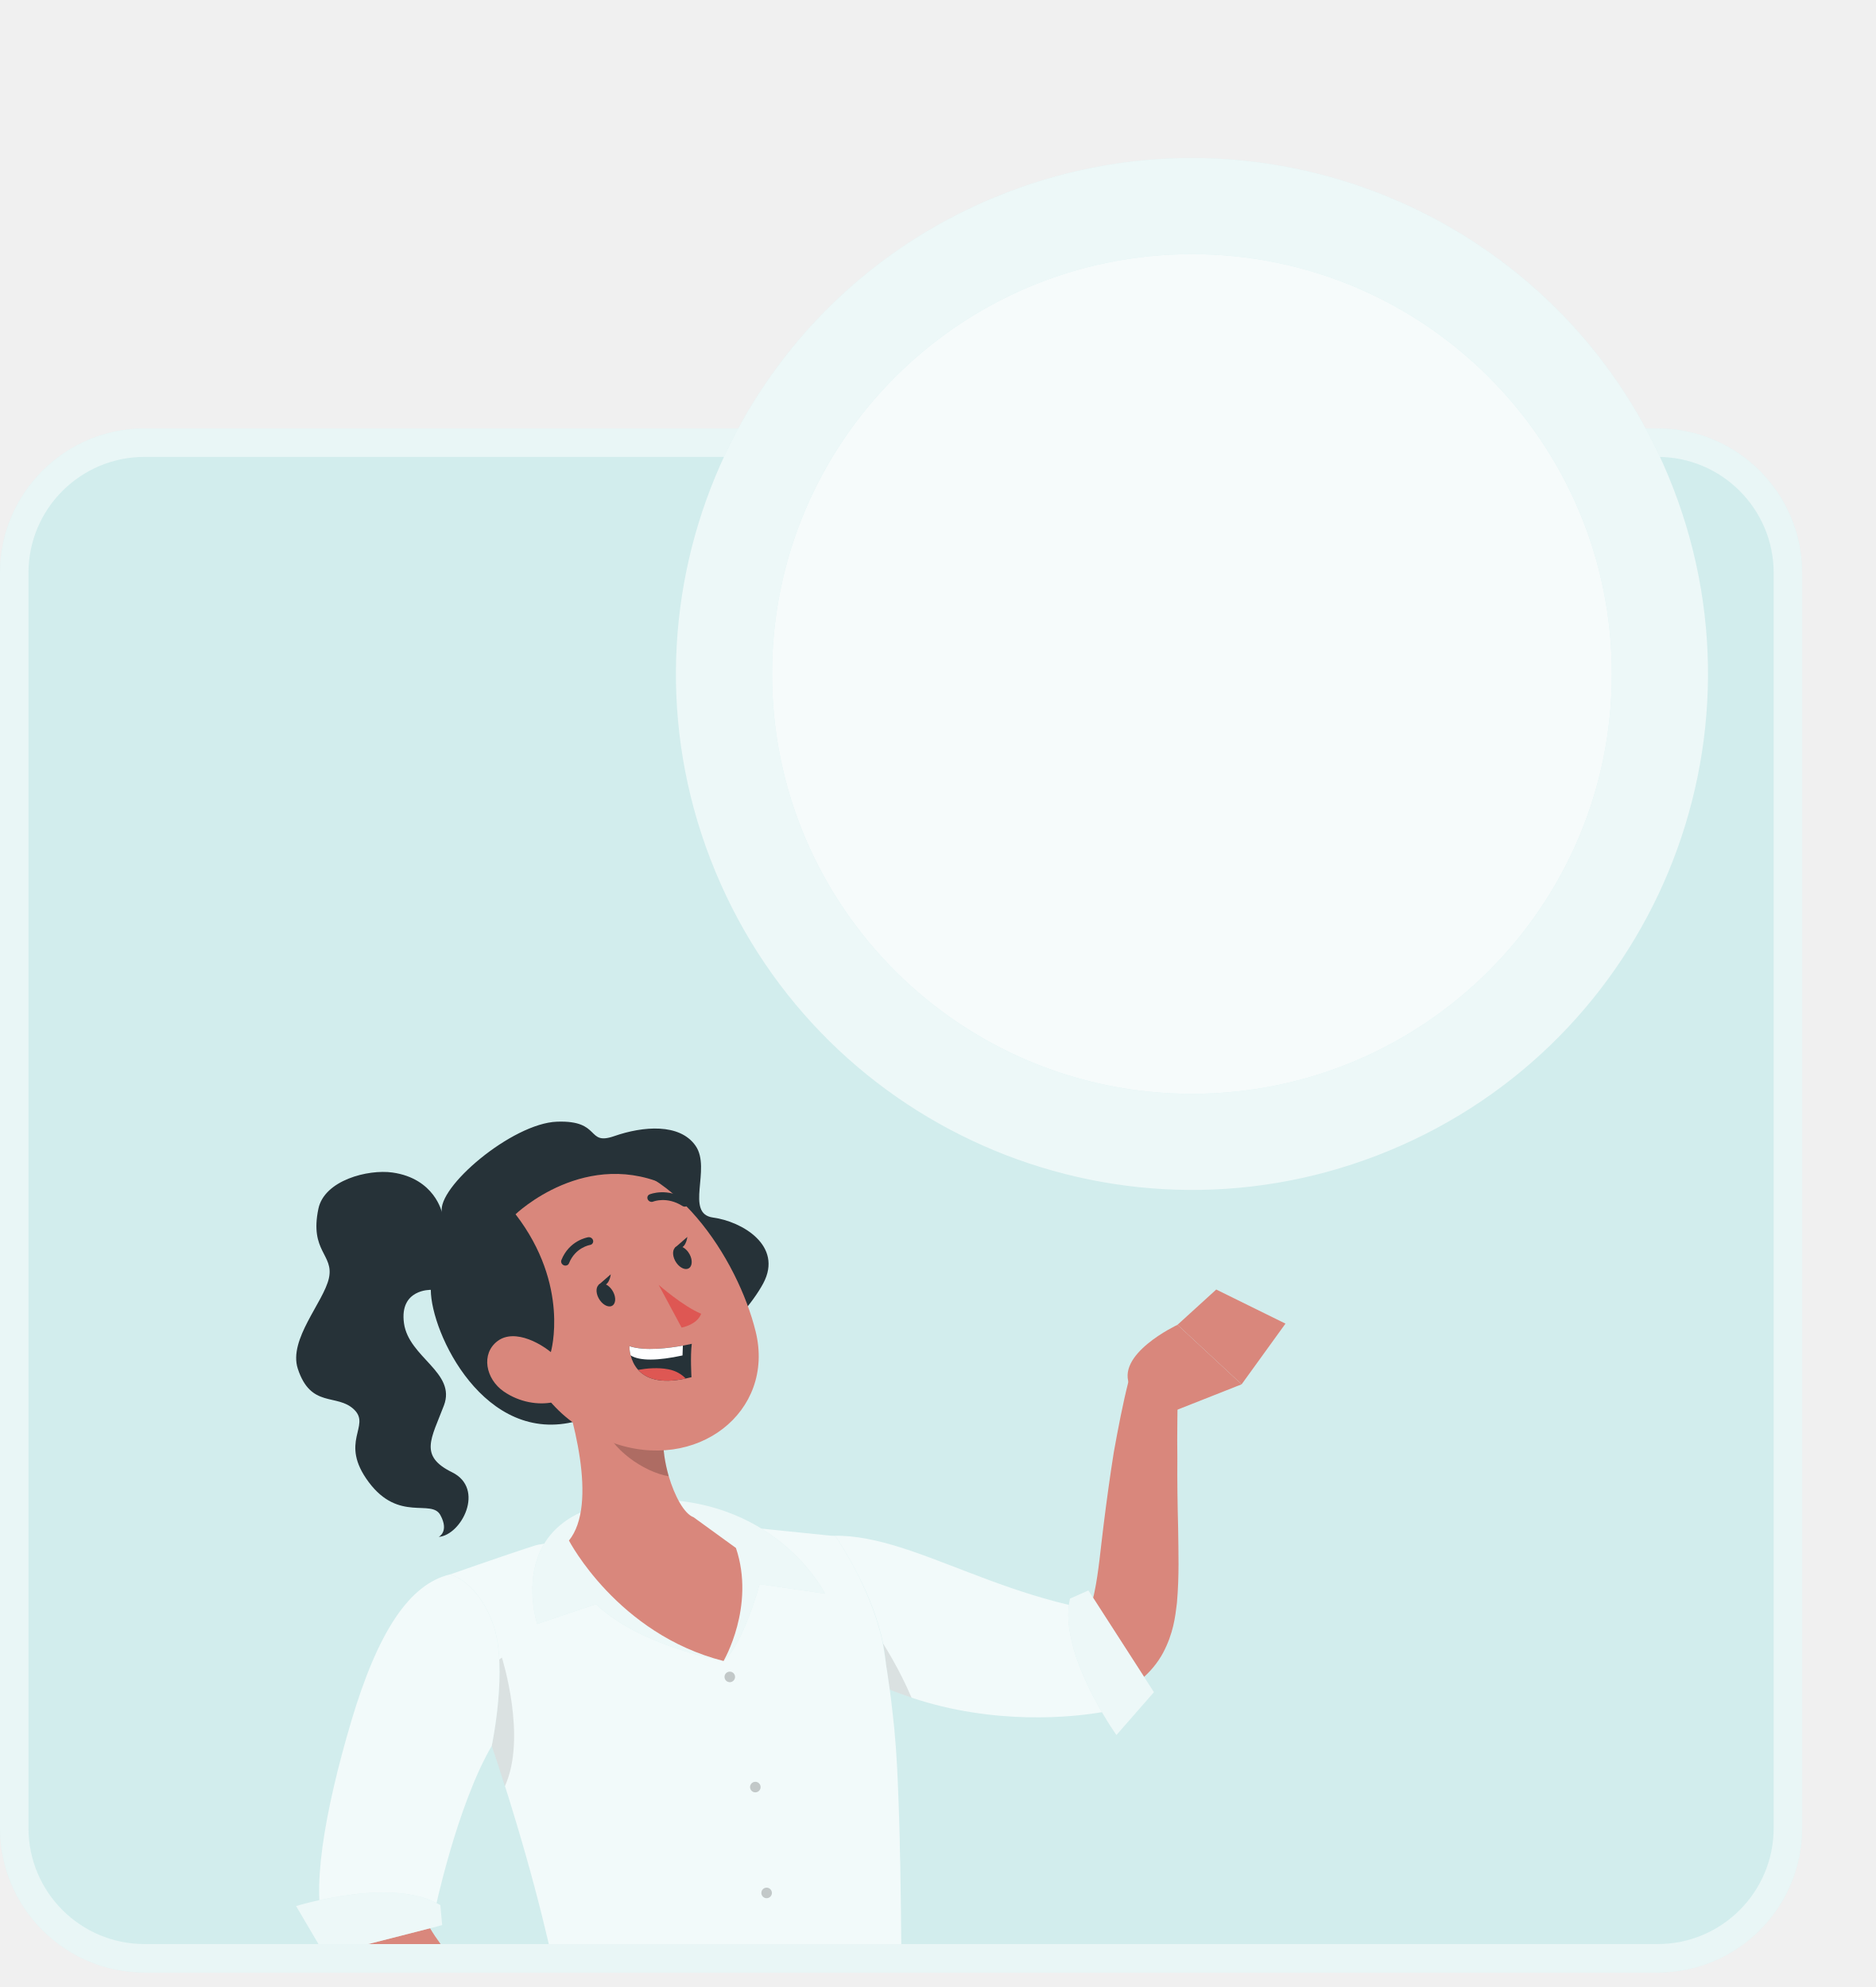
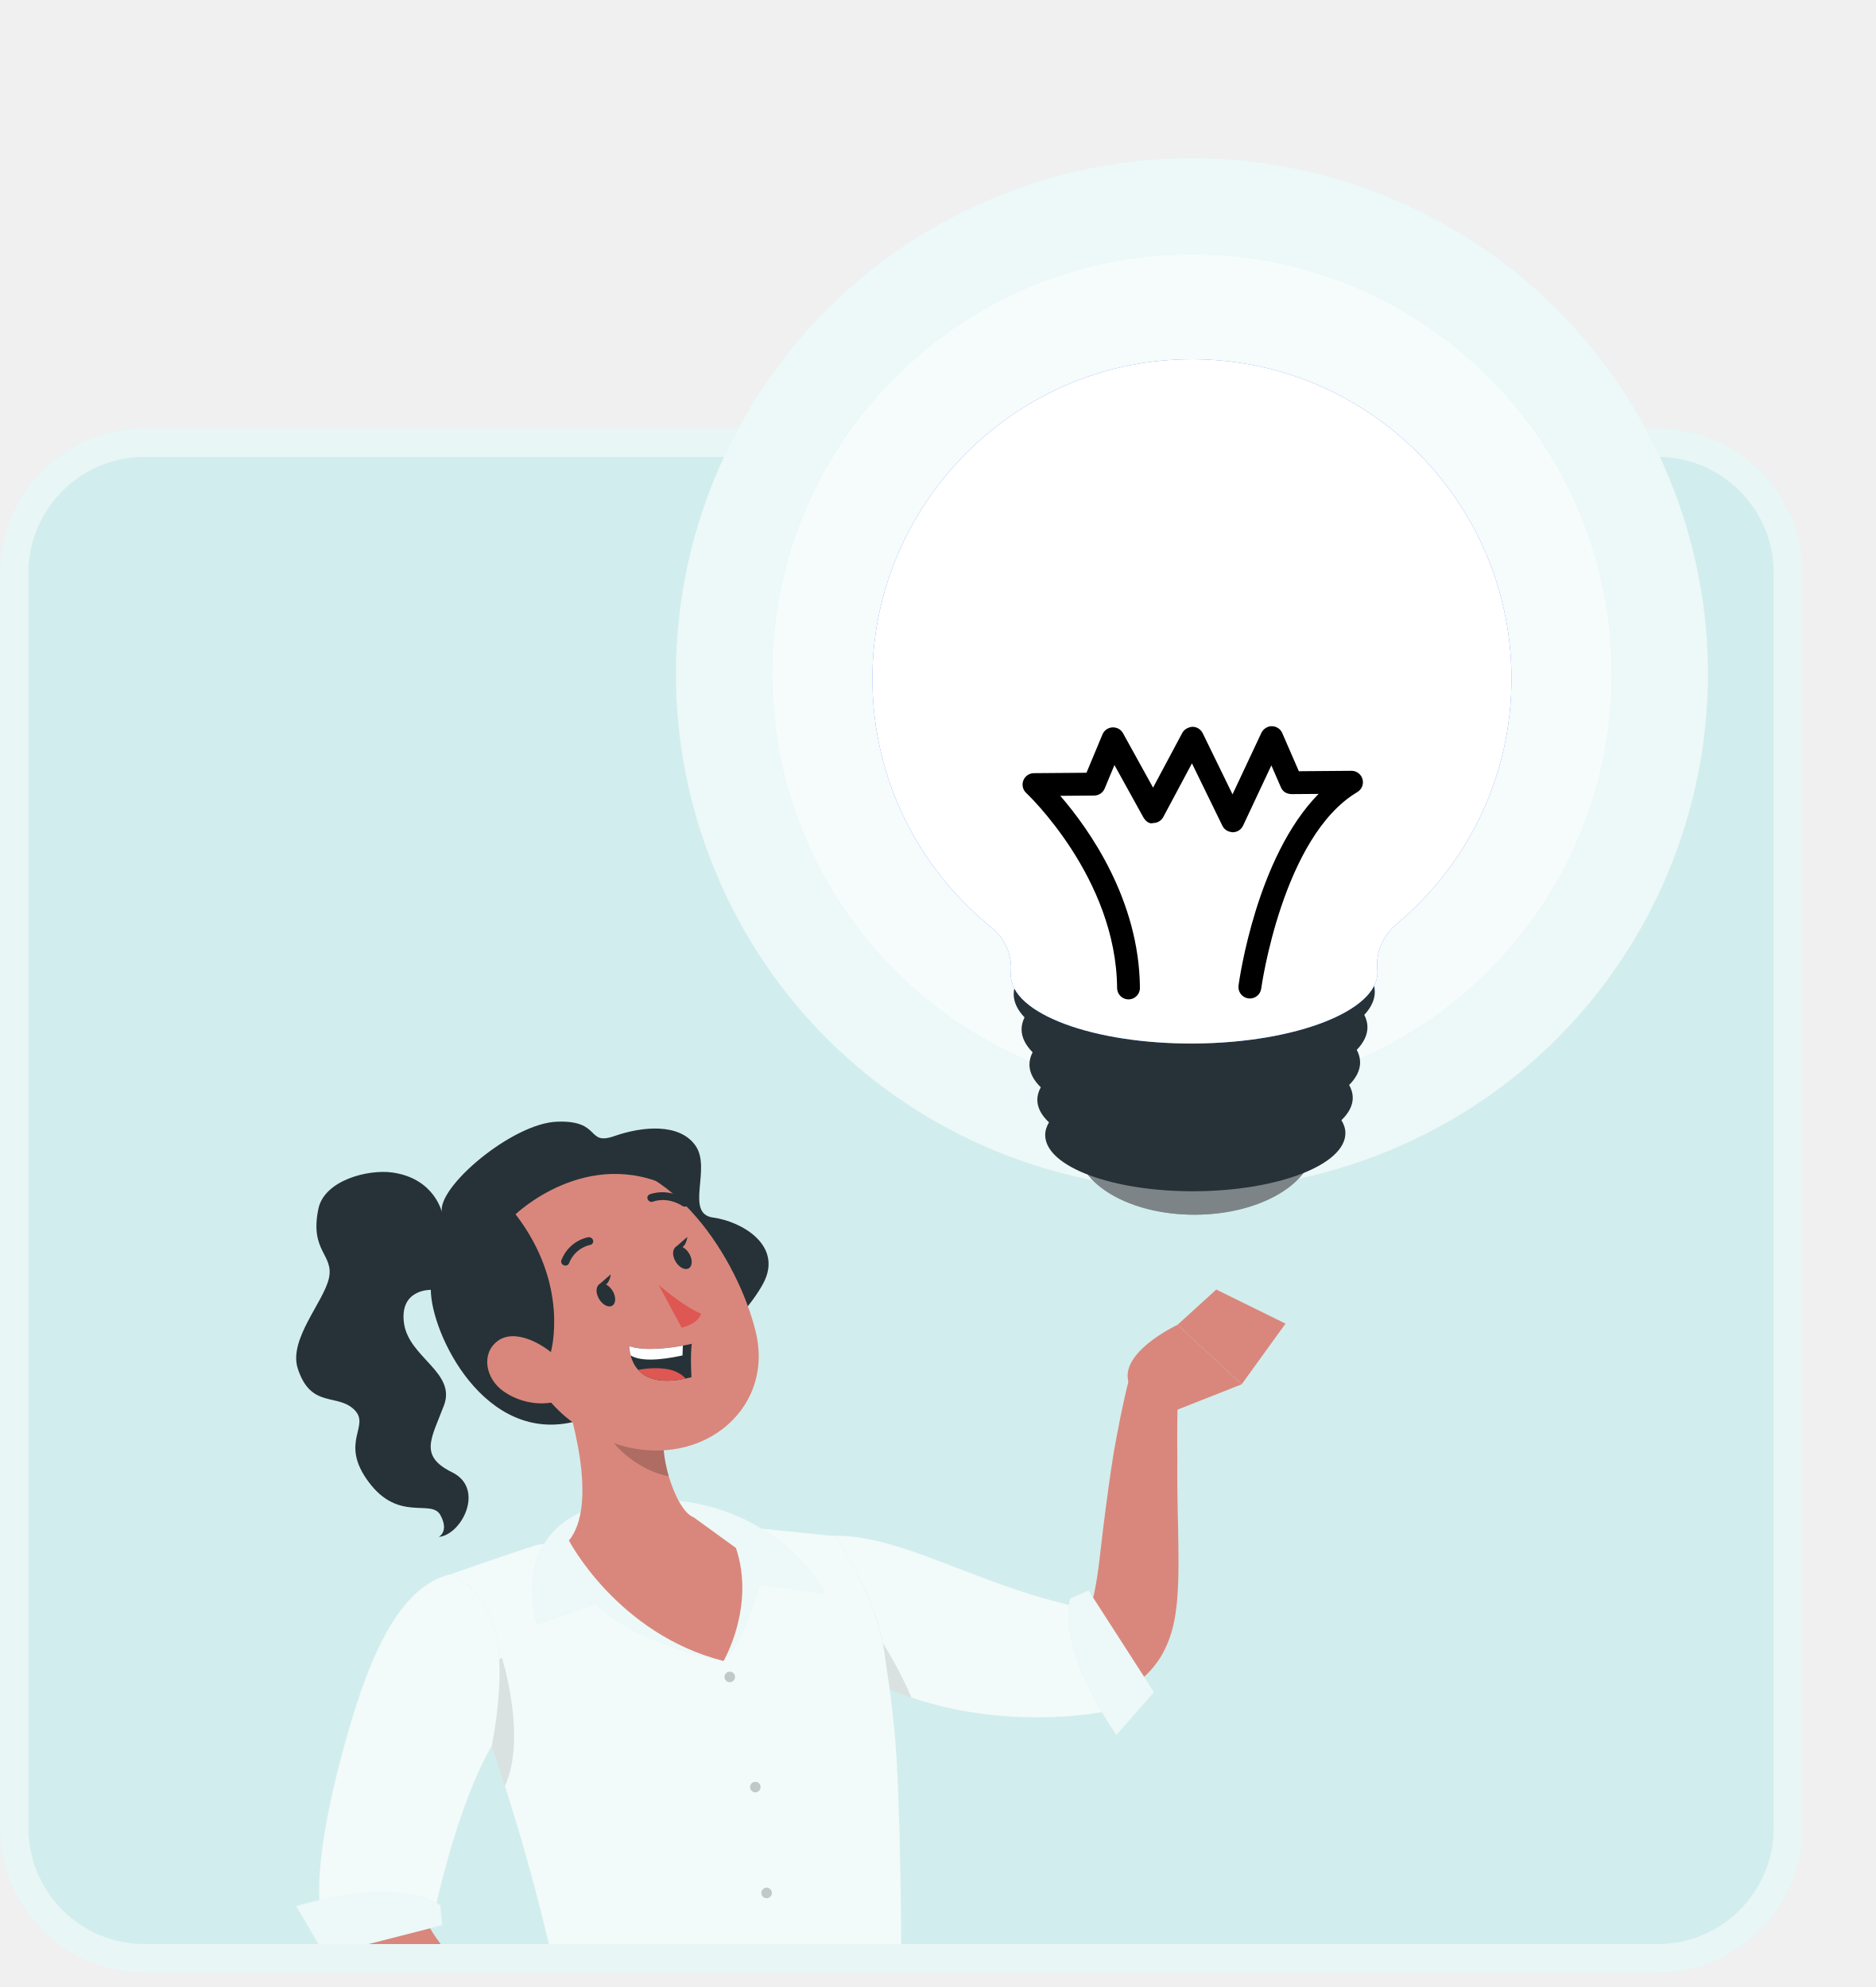
<svg xmlns="http://www.w3.org/2000/svg" width="101" height="107" viewBox="0 0 101 107" fill="none">
-   <path d="M7.788 106.221C3.494 106.221 0 102.731 0 98.441V30.851C0 26.561 3.494 23.072 7.788 23.072H89.251C93.541 23.072 97.031 26.561 97.031 30.851V98.441C97.031 102.731 93.541 106.221 89.251 106.221H7.788Z" fill="#D2EDED" />
-   <path opacity="0.5" d="M7.788 106.221C3.494 106.221 0 102.731 0 98.441V30.851C0 26.561 3.494 23.072 7.788 23.072H89.251C93.541 23.072 97.031 26.561 97.031 30.851V98.441C97.031 102.731 93.541 106.221 89.251 106.221H7.788Z" fill="white" />
+   <path d="M7.788 106.221C3.494 106.221 0 102.731 0 98.442V30.851C0 26.561 3.494 23.072 7.788 23.072H89.251C93.541 23.072 97.031 26.562 97.031 30.851V98.442C97.031 102.732 93.541 106.221 89.251 106.221H7.788Z" fill="#D2EDED" />
+   <path opacity="0.5" d="M7.788 106.221C3.494 106.221 0 102.731 0 98.442V30.851C0 26.561 3.494 23.072 7.788 23.072H89.251C93.541 23.072 97.031 26.562 97.031 30.851V98.442C97.031 102.732 93.541 106.221 89.251 106.221H7.788Z" fill="white" />
  <path d="M95.498 30.851V98.441C95.498 101.89 92.7 104.688 89.251 104.688H7.788C4.331 104.688 1.533 101.89 1.533 98.441V30.851C1.533 27.402 4.331 24.604 7.788 24.604H89.251C92.7 24.604 95.498 27.402 95.498 30.851Z" fill="#D2EDED" />
-   <path d="M74.807 61.957C88.981 56.086 95.712 39.837 89.841 25.663C83.97 11.49 67.721 4.759 53.547 10.63C39.374 16.501 32.643 32.75 38.514 46.924C44.385 61.097 60.634 67.828 74.807 61.957Z" fill="#D2EDED" />
-   <path opacity="0.6" d="M74.807 61.957C88.981 56.086 95.712 39.837 89.841 25.663C83.97 11.49 67.721 4.759 53.547 10.63C39.374 16.501 32.643 32.75 38.514 46.924C44.385 61.097 60.634 67.828 74.807 61.957Z" fill="white" />
-   <path d="M64.177 58.902C76.663 58.902 86.785 48.78 86.785 36.294C86.785 23.808 76.663 13.686 64.177 13.686C51.691 13.686 41.569 23.808 41.569 36.294C41.569 48.78 51.691 58.902 64.177 58.902Z" fill="#D2EDED" />
-   <path opacity="0.8" d="M64.177 58.902C76.663 58.902 86.785 48.78 86.785 36.294C86.785 23.808 76.663 13.686 64.177 13.686C51.691 13.686 41.569 23.808 41.569 36.294C41.569 48.78 51.691 58.902 64.177 58.902Z" fill="white" />
-   <path d="M45.278 83.404C47.57 84.212 49.964 85.04 52.292 85.722C53.461 86.051 54.626 86.364 55.738 86.578C56.29 86.68 56.831 86.761 57.295 86.797C57.532 86.818 57.732 86.815 57.886 86.811C57.968 86.806 57.982 86.808 58.064 86.797C58.152 86.778 58.244 86.761 58.306 86.741C58.441 86.703 58.516 86.675 58.531 86.676C58.549 86.676 58.549 86.706 58.592 86.665C58.679 86.601 58.841 86.195 58.938 85.687C59.153 84.657 59.265 83.347 59.425 82.081C59.586 80.801 59.762 79.502 59.968 78.212C60.201 76.924 60.443 75.638 60.764 74.371C60.948 73.651 61.679 73.216 62.399 73.399C63.01 73.555 63.417 74.107 63.412 74.711V74.717C63.403 75.984 63.371 77.243 63.391 78.502C63.381 79.76 63.4 81.014 63.433 82.287C63.447 83.573 63.499 84.825 63.367 86.33C63.277 87.08 63.176 87.954 62.623 89.004C62.347 89.519 61.926 90.043 61.438 90.435C60.948 90.832 60.44 91.082 59.977 91.268C59.74 91.364 59.524 91.432 59.304 91.499C59.077 91.563 58.777 91.632 58.542 91.669C58.062 91.742 57.622 91.773 57.219 91.777C56.406 91.79 55.673 91.726 54.961 91.638C53.546 91.459 52.217 91.187 50.917 90.855C48.307 90.205 45.842 89.421 43.344 88.436C41.959 87.889 41.28 86.324 41.827 84.939C42.36 83.587 43.865 82.908 45.224 83.385L45.278 83.404Z" fill="#D9877C" />
-   <path d="M41.872 83.515C46.403 80.964 51.086 85.061 58.134 86.545L59.993 92.071C59.993 92.071 53.138 93.742 46.503 90.345C39.868 86.948 41.872 83.515 41.872 83.515Z" fill="#D2EDED" />
-   <path opacity="0.7" d="M59.994 92.072C59.994 92.072 59.143 92.279 57.733 92.401C56.345 92.516 54.437 92.547 52.291 92.202C51.264 92.041 50.183 91.788 49.079 91.42C48.228 91.137 47.362 90.784 46.504 90.347C46.35 90.27 46.197 90.186 46.059 90.109C39.965 86.791 41.874 83.518 41.874 83.518C46.404 80.965 51.087 85.058 58.131 86.553L59.994 92.072Z" fill="white" />
-   <path d="M57.608 86.085L58.602 85.645L62.13 91.123L60.112 93.431C60.112 93.431 56.949 89.017 57.609 86.085H57.608Z" fill="#D2EDED" />
-   <path opacity="0.6" d="M57.608 86.085L58.602 85.645L62.13 91.123L60.112 93.431C60.112 93.431 56.949 89.017 57.609 86.085H57.608Z" fill="white" />
+   <path d="M74.806 61.957C88.98 56.086 95.711 39.837 89.84 25.663C83.969 11.49 67.72 4.759 53.546 10.63C39.373 16.501 32.642 32.75 38.513 46.924C44.384 61.097 60.633 67.828 74.806 61.957Z" fill="#D2EDED" />
+   <path opacity="0.6" d="M74.806 61.957C88.98 56.086 95.711 39.837 89.84 25.663C83.969 11.49 67.72 4.759 53.546 10.63C39.373 16.501 32.642 32.75 38.513 46.924C44.384 61.097 60.633 67.828 74.806 61.957Z" fill="white" />
+   <path d="M64.178 58.902C76.664 58.902 86.786 48.78 86.786 36.294C86.786 23.808 76.664 13.686 64.178 13.686C51.692 13.686 41.57 23.808 41.57 36.294C41.57 48.78 51.692 58.902 64.178 58.902Z" fill="#D2EDED" />
+   <path opacity="0.8" d="M64.178 58.902C76.664 58.902 86.786 48.78 86.786 36.294C86.786 23.808 76.664 13.686 64.178 13.686C51.692 13.686 41.57 23.808 41.57 36.294C41.57 48.78 51.692 58.902 64.178 58.902Z" fill="white" />
+   <path d="M45.277 83.404C47.569 84.212 49.963 85.04 52.291 85.722C53.46 86.051 54.625 86.364 55.737 86.578C56.289 86.68 56.83 86.761 57.294 86.797C57.531 86.818 57.731 86.815 57.885 86.811C57.967 86.806 57.981 86.808 58.063 86.798C58.151 86.778 58.243 86.761 58.305 86.741C58.44 86.703 58.515 86.675 58.53 86.676C58.548 86.676 58.548 86.706 58.59 86.665C58.678 86.601 58.84 86.195 58.937 85.687C59.152 84.657 59.264 83.348 59.424 82.081C59.585 80.801 59.761 79.502 59.967 78.212C60.2 76.924 60.442 75.638 60.764 74.371C60.947 73.651 61.678 73.216 62.398 73.399C63.009 73.555 63.416 74.107 63.411 74.711V74.717C63.402 75.985 63.37 77.243 63.39 78.503C63.38 79.76 63.399 81.014 63.432 82.288C63.446 83.573 63.498 84.825 63.366 86.33C63.276 87.081 63.175 87.954 62.622 89.004C62.346 89.519 61.925 90.043 61.437 90.435C60.947 90.832 60.439 91.082 59.976 91.268C59.739 91.364 59.523 91.432 59.303 91.499C59.076 91.563 58.776 91.632 58.541 91.669C58.061 91.742 57.621 91.773 57.218 91.777C56.404 91.791 55.672 91.726 54.96 91.638C53.545 91.459 52.216 91.187 50.916 90.856C48.306 90.205 45.841 89.421 43.343 88.436C41.958 87.889 41.279 86.324 41.826 84.94C42.359 83.588 43.864 82.908 45.224 83.385L45.277 83.404Z" fill="#D9877C" />
+   <path d="M41.872 83.516C46.403 80.964 51.086 85.061 58.134 86.546L59.993 92.071C59.993 92.071 53.138 93.742 46.503 90.345C39.868 86.948 41.872 83.516 41.872 83.516Z" fill="#D2EDED" />
+   <path opacity="0.7" d="M59.995 92.072C59.995 92.072 59.144 92.279 57.734 92.401C56.346 92.516 54.438 92.547 52.292 92.202C51.264 92.041 50.184 91.788 49.08 91.42C48.229 91.137 47.363 90.784 46.505 90.347C46.351 90.271 46.198 90.186 46.06 90.11C39.966 86.791 41.875 83.518 41.875 83.518C46.405 80.965 51.088 85.058 58.132 86.553L59.995 92.072Z" fill="white" />
+   <path d="M57.609 86.085L58.603 85.644L62.131 91.123L60.113 93.431C60.113 93.431 56.95 89.017 57.61 86.085H57.609Z" fill="#D2EDED" />
+   <path opacity="0.6" d="M57.609 86.085L58.603 85.644L62.131 91.123L60.113 93.431C60.113 93.431 56.95 89.017 57.61 86.085H57.609Z" fill="white" />
  <path opacity="0.1" d="M49.079 91.42C48.228 91.137 47.362 90.784 46.504 90.347C46.35 90.271 46.197 90.186 46.059 90.11C45.867 88.699 45.783 87.335 45.852 86.17C45.852 86.17 47.745 88.293 49.079 91.42Z" fill="black" />
-   <path d="M23.795 65.297C23.493 63.953 27.575 60.491 29.989 60.403C32.404 60.314 31.543 61.713 33.078 61.178C34.614 60.643 36.602 60.471 37.455 61.706C38.308 62.94 36.856 65.359 38.396 65.566C39.935 65.772 42.182 67.071 41.095 69.108C40.009 71.145 36.025 75.18 31.056 76.525C26.086 77.869 23.2 71.776 23.196 69.459C23.196 69.459 21.497 69.404 21.751 71.254C22.006 73.105 24.578 73.9 23.901 75.686C23.224 77.473 22.541 78.397 24.339 79.281C26.136 80.165 24.85 82.663 23.621 82.762C23.621 82.762 24.197 82.481 23.711 81.588C23.225 80.695 21.475 81.989 19.852 79.811C18.229 77.633 19.989 76.797 19.067 75.906C18.145 75.016 16.739 75.861 16.034 73.704C15.52 72.131 17.428 70.115 17.709 68.831C17.991 67.548 16.659 67.398 17.143 65.091C17.466 63.555 19.817 62.955 21.13 63.14C23.41 63.463 23.795 65.296 23.795 65.296L23.795 65.297Z" fill="#263238" />
-   <path opacity="0.7" d="M41.505 90.908C35.874 86.194 28.971 83.187 28.971 83.187C29.364 83.119 29.769 83.055 30.176 82.998C33.232 82.571 35.737 82.245 38.484 82.244C39.176 82.245 39.885 82.262 40.583 82.28V82.285C42.53 86.132 41.505 90.907 41.505 90.907L41.505 90.908Z" fill="white" />
-   <path d="M48.527 104.688H29.549C29.097 102.748 28.514 100.533 27.801 98.165C27.709 97.843 27.61 97.513 27.502 97.183C27.403 96.854 27.295 96.517 27.188 96.179V96.172C27.058 95.766 26.927 95.352 26.782 94.93C26.682 94.631 26.582 94.325 26.475 94.018V94.01C26.422 93.865 26.376 93.711 26.33 93.566C26.1 92.899 25.862 92.224 25.617 91.55C25.563 91.389 25.502 91.236 25.44 91.075V91.067C25.226 90.469 25.003 89.871 24.766 89.266C24.26 87.955 24.13 86.828 24.122 86.039C24.122 85.242 24.237 84.782 24.237 84.782C24.237 84.782 26.904 83.847 28.238 83.41C28.292 83.394 28.353 83.371 28.407 83.356C28.698 83.256 28.897 83.195 28.966 83.187H28.974C29.081 83.164 29.196 83.149 29.304 83.134C29.587 83.08 29.878 83.034 30.177 82.996L30.66 82.927C33.358 82.559 35.65 82.275 38.103 82.252C38.226 82.245 38.356 82.245 38.486 82.245C38.831 82.245 39.184 82.252 39.536 82.252C39.881 82.26 40.234 82.275 40.579 82.283H40.586C40.609 82.283 40.663 82.29 40.732 82.29C40.763 82.29 40.793 82.298 40.832 82.298C40.885 82.306 40.947 82.314 41.008 82.321H41.054C41.905 82.406 43.668 82.589 44.511 82.674C44.595 82.681 44.672 82.689 44.741 82.697C44.764 82.697 44.794 82.697 44.818 82.704H44.825C44.902 82.712 44.956 82.712 44.978 82.712V82.72L44.986 82.727C45.025 82.781 45.201 83.042 45.454 83.463C45.653 83.8 45.906 84.237 46.166 84.743C46.703 85.793 47.27 87.127 47.546 88.507C47.592 88.729 47.623 88.959 47.654 89.181C47.669 89.296 47.684 89.404 47.692 89.511C47.715 89.672 47.73 89.825 47.761 89.978C47.807 90.308 47.853 90.638 47.907 90.99C47.953 91.35 48.006 91.734 48.052 92.171C48.175 93.244 48.29 94.624 48.359 96.639C48.366 96.823 48.374 97.023 48.389 97.245C48.397 97.467 48.405 97.697 48.412 97.95C48.42 98.195 48.428 98.456 48.435 98.724C48.443 99 48.451 99.284 48.451 99.583C48.458 99.874 48.466 100.165 48.474 100.472C48.497 101.905 48.52 103.423 48.527 104.688Z" fill="#D2EDED" />
-   <path opacity="0.7" d="M48.527 104.688H29.549C29.097 102.748 28.514 100.533 27.801 98.165C27.702 97.843 27.602 97.513 27.502 97.183C27.403 96.846 27.295 96.517 27.188 96.179V96.172C27.058 95.766 26.92 95.352 26.782 94.93C26.682 94.631 26.582 94.325 26.475 94.018V94.01C26.422 93.865 26.376 93.711 26.33 93.566C26.1 92.906 25.862 92.24 25.617 91.565C25.563 91.404 25.502 91.236 25.44 91.075V91.067C25.226 90.469 25.003 89.871 24.766 89.266C24.26 87.955 24.13 86.828 24.122 86.039C24.122 85.242 24.237 84.782 24.237 84.782C24.237 84.782 26.904 83.847 28.238 83.41C28.299 83.387 28.353 83.371 28.407 83.356C28.698 83.256 28.897 83.195 28.966 83.187H28.974C29.081 83.164 29.196 83.149 29.304 83.134C29.587 83.08 29.878 83.034 30.177 82.996L30.66 82.927C33.358 82.559 35.65 82.275 38.103 82.252C38.226 82.245 38.356 82.245 38.486 82.245C38.831 82.245 39.184 82.252 39.536 82.252C39.881 82.26 40.234 82.267 40.586 82.275C40.609 82.275 40.655 82.283 40.732 82.29C40.763 82.29 40.793 82.298 40.832 82.298C40.878 82.306 40.939 82.306 41 82.314C41.016 82.314 41.039 82.321 41.054 82.321C41.905 82.406 43.668 82.589 44.511 82.674C44.595 82.681 44.672 82.689 44.741 82.697C44.756 82.697 44.772 82.697 44.787 82.704H44.825C44.902 82.712 44.956 82.72 44.978 82.72L44.986 82.727C45.025 82.781 45.201 83.042 45.454 83.463C45.653 83.8 45.906 84.237 46.166 84.743C46.688 85.786 47.255 87.112 47.531 88.484C47.577 88.714 47.615 88.951 47.646 89.181C47.661 89.296 47.676 89.404 47.692 89.511C47.715 89.672 47.73 89.825 47.761 89.978C47.807 90.308 47.853 90.638 47.907 90.99C47.953 91.35 48.006 91.734 48.052 92.171C48.182 93.244 48.297 94.624 48.366 96.639C48.374 96.823 48.382 97.023 48.389 97.245C48.397 97.467 48.405 97.697 48.412 97.95C48.42 98.195 48.428 98.456 48.435 98.724C48.443 99 48.451 99.284 48.451 99.583C48.458 99.874 48.466 100.173 48.474 100.472C48.497 101.905 48.52 103.423 48.527 104.688Z" fill="white" />
+   <path d="M23.796 65.297C23.494 63.953 27.576 60.491 29.99 60.403C32.405 60.314 31.544 61.713 33.079 61.178C34.615 60.643 36.603 60.471 37.456 61.706C38.309 62.94 36.857 65.359 38.397 65.566C39.936 65.772 42.183 67.071 41.096 69.108C40.01 71.145 36.026 75.18 31.057 76.525C26.087 77.869 23.201 71.776 23.197 69.459C23.197 69.459 21.498 69.404 21.752 71.254C22.007 73.105 24.579 73.9 23.902 75.686C23.224 77.473 22.542 78.397 24.34 79.281C26.137 80.165 24.851 82.663 23.622 82.762C23.622 82.762 24.198 82.481 23.712 81.588C23.226 80.695 21.476 81.989 19.854 79.811C18.23 77.633 19.99 76.797 19.068 75.906C18.146 75.016 16.74 75.861 16.035 73.704C15.521 72.131 17.429 70.115 17.71 68.831C17.992 67.548 16.66 67.398 17.144 65.091C17.467 63.555 19.818 62.955 21.131 63.14C23.411 63.463 23.796 65.296 23.796 65.296L23.796 65.297Z" fill="#263238" />
+   <path opacity="0.7" d="M41.505 90.908C35.874 86.193 28.971 83.187 28.971 83.187C29.364 83.119 29.769 83.055 30.176 82.998C33.232 82.571 35.737 82.244 38.484 82.244C39.176 82.244 39.885 82.262 40.583 82.28V82.285C42.53 86.131 41.505 90.907 41.505 90.907L41.505 90.908Z" fill="white" />
+   <path d="M48.526 104.688H29.548C29.096 102.748 28.513 100.533 27.8 98.165C27.708 97.843 27.609 97.513 27.501 97.184C27.402 96.854 27.294 96.517 27.187 96.18V96.172C27.057 95.766 26.927 95.352 26.781 94.93C26.681 94.631 26.581 94.325 26.474 94.018V94.01C26.421 93.865 26.375 93.711 26.329 93.566C26.099 92.899 25.861 92.224 25.616 91.55C25.562 91.389 25.501 91.236 25.439 91.075V91.067C25.225 90.469 25.003 89.871 24.765 89.266C24.259 87.955 24.129 86.828 24.121 86.039C24.121 85.242 24.236 84.782 24.236 84.782C24.236 84.782 26.904 83.847 28.237 83.41C28.291 83.394 28.352 83.371 28.406 83.356C28.697 83.256 28.896 83.195 28.965 83.187H28.973C29.08 83.164 29.195 83.149 29.303 83.134C29.586 83.08 29.878 83.034 30.176 82.996L30.659 82.927C33.357 82.559 35.649 82.275 38.102 82.252C38.225 82.245 38.355 82.245 38.485 82.245C38.83 82.245 39.183 82.252 39.535 82.252C39.88 82.26 40.233 82.275 40.578 82.283H40.585C40.608 82.283 40.662 82.291 40.731 82.291C40.762 82.291 40.792 82.298 40.831 82.298C40.884 82.306 40.946 82.314 41.007 82.321H41.053C41.904 82.406 43.667 82.59 44.51 82.674C44.594 82.681 44.671 82.689 44.74 82.697C44.763 82.697 44.794 82.697 44.816 82.704H44.824C44.901 82.712 44.955 82.712 44.977 82.712V82.72L44.985 82.728C45.023 82.781 45.2 83.042 45.453 83.463C45.652 83.801 45.905 84.237 46.166 84.743C46.702 85.793 47.269 87.127 47.545 88.507C47.591 88.729 47.622 88.959 47.653 89.181C47.668 89.296 47.683 89.404 47.691 89.511C47.714 89.672 47.729 89.825 47.76 89.979C47.806 90.308 47.852 90.638 47.906 90.99C47.952 91.351 48.005 91.734 48.051 92.171C48.174 93.244 48.289 94.624 48.358 96.639C48.365 96.823 48.373 97.023 48.388 97.245C48.396 97.467 48.404 97.697 48.411 97.95C48.419 98.195 48.427 98.456 48.434 98.724C48.442 99 48.45 99.284 48.45 99.583C48.457 99.874 48.465 100.165 48.473 100.472C48.496 101.905 48.519 103.423 48.526 104.688Z" fill="#D2EDED" />
+   <path opacity="0.7" d="M48.526 104.688H29.548C29.096 102.748 28.513 100.533 27.8 98.165C27.701 97.843 27.601 97.513 27.501 97.184C27.402 96.846 27.294 96.517 27.187 96.18V96.172C27.057 95.766 26.919 95.352 26.781 94.93C26.681 94.631 26.581 94.325 26.474 94.018V94.01C26.421 93.865 26.375 93.711 26.329 93.566C26.099 92.907 25.861 92.24 25.616 91.565C25.562 91.404 25.501 91.236 25.439 91.075V91.067C25.225 90.469 25.003 89.871 24.765 89.266C24.259 87.955 24.129 86.828 24.121 86.039C24.121 85.242 24.236 84.782 24.236 84.782C24.236 84.782 26.904 83.847 28.237 83.41C28.299 83.387 28.352 83.371 28.406 83.356C28.697 83.256 28.896 83.195 28.965 83.187H28.973C29.08 83.164 29.195 83.149 29.303 83.134C29.586 83.08 29.878 83.034 30.176 82.996L30.659 82.927C33.357 82.559 35.649 82.275 38.102 82.252C38.225 82.245 38.355 82.245 38.485 82.245C38.83 82.245 39.183 82.252 39.535 82.252C39.88 82.26 40.233 82.268 40.585 82.275C40.608 82.275 40.654 82.283 40.731 82.291C40.762 82.291 40.792 82.298 40.831 82.298C40.877 82.306 40.938 82.306 40.999 82.314C41.015 82.314 41.038 82.321 41.053 82.321C41.904 82.406 43.667 82.59 44.51 82.674C44.594 82.681 44.671 82.689 44.74 82.697C44.755 82.697 44.77 82.697 44.786 82.704H44.824C44.901 82.712 44.955 82.72 44.977 82.72L44.985 82.728C45.023 82.781 45.2 83.042 45.453 83.463C45.652 83.801 45.905 84.237 46.166 84.743C46.687 85.786 47.254 87.112 47.53 88.484C47.576 88.714 47.614 88.951 47.645 89.181C47.66 89.296 47.676 89.404 47.691 89.511C47.714 89.672 47.729 89.825 47.76 89.979C47.806 90.308 47.852 90.638 47.906 90.99C47.952 91.351 48.005 91.734 48.051 92.171C48.181 93.244 48.296 94.624 48.365 96.639C48.373 96.823 48.381 97.023 48.388 97.245C48.396 97.467 48.404 97.697 48.411 97.95C48.419 98.195 48.427 98.456 48.434 98.724C48.442 99 48.45 99.284 48.45 99.583C48.457 99.874 48.465 100.173 48.473 100.472C48.496 101.905 48.519 103.423 48.526 104.688Z" fill="white" />
  <path opacity="0.2" d="M39.577 90.285C39.585 90.442 39.466 90.576 39.309 90.585C39.153 90.594 39.019 90.474 39.01 90.317C39.002 90.16 39.121 90.027 39.278 90.018C39.435 90.008 39.568 90.129 39.577 90.285Z" fill="black" />
-   <path opacity="0.2" d="M40.952 96.218C40.961 96.374 40.841 96.508 40.684 96.517C40.528 96.527 40.394 96.406 40.385 96.25C40.376 96.094 40.496 95.96 40.653 95.951C40.809 95.942 40.943 96.061 40.952 96.218Z" fill="black" />
-   <path opacity="0.2" d="M41.56 101.918C41.569 102.075 41.449 102.209 41.293 102.217C41.136 102.226 41.002 102.107 40.994 101.95C40.984 101.794 41.104 101.66 41.261 101.651C41.417 101.641 41.551 101.762 41.56 101.918Z" fill="black" />
-   <path d="M34.304 80.768C41.708 80.326 44.422 85.817 44.422 85.817L40.9 85.305C40.9 85.305 40.038 88.516 38.956 89.443C38.956 89.443 34.441 88.652 32.088 86.383L28.924 87.452C28.924 87.452 26.866 81.211 34.304 80.767V80.768Z" fill="#D2EDED" />
-   <path opacity="0.6" d="M34.304 80.768C41.708 80.326 44.422 85.817 44.422 85.817L40.9 85.305C40.9 85.305 40.038 88.516 38.956 89.443C38.956 89.443 34.441 88.652 32.088 86.383L28.924 87.452C28.924 87.452 26.866 81.211 34.304 80.767V80.768Z" fill="white" />
-   <path d="M39.625 83.358C40.685 86.508 38.957 89.444 38.957 89.444C33.248 87.994 30.634 82.958 30.634 82.958C32.206 81.014 30.873 76.2 29.906 73.588L32.246 75.142L35.729 77.45C35.68 78.012 35.798 78.771 36.007 79.497C36.319 80.544 36.83 81.518 37.341 81.702L39.624 83.358H39.625Z" fill="#D9877C" />
-   <path opacity="0.2" d="M36.007 79.497C34.658 79.274 32.835 77.995 32.476 76.651C32.329 76.083 32.245 75.523 32.246 75.143L35.729 77.451C35.68 78.013 35.798 78.772 36.007 79.497L36.007 79.497Z" fill="black" />
-   <path d="M26.783 71.13C29.035 74.922 29.906 76.57 32.943 77.675C37.511 79.336 41.745 76.029 40.688 71.711C39.736 67.824 36.214 62.275 31.527 62.462C26.91 62.647 24.531 67.337 26.783 71.13Z" fill="#D9877C" />
-   <path d="M32.232 69.909C32.408 70.236 32.724 70.422 32.938 70.326C33.153 70.229 33.185 69.885 33.01 69.559C32.834 69.232 32.518 69.046 32.304 69.144C32.089 69.24 32.057 69.583 32.232 69.909Z" fill="#263238" />
+   <path opacity="0.2" d="M40.952 96.218C40.961 96.374 40.841 96.508 40.684 96.518C40.528 96.527 40.394 96.406 40.385 96.25C40.376 96.094 40.496 95.96 40.653 95.951C40.809 95.942 40.943 96.062 40.952 96.218Z" fill="black" />
+   <path opacity="0.2" d="M41.559 101.918C41.568 102.075 41.448 102.209 41.292 102.217C41.135 102.227 41.001 102.107 40.993 101.951C40.983 101.794 41.103 101.66 41.26 101.651C41.417 101.642 41.55 101.762 41.559 101.918Z" fill="black" />
+   <path d="M34.305 80.767C41.709 80.326 44.423 85.816 44.423 85.816L40.901 85.304C40.901 85.304 40.039 88.516 38.957 89.443C38.957 89.443 34.442 88.652 32.089 86.383L28.925 87.452C28.925 87.452 26.867 81.21 34.305 80.767V80.767Z" fill="#D2EDED" />
+   <path opacity="0.6" d="M34.305 80.767C41.709 80.326 44.423 85.816 44.423 85.816L40.901 85.304C40.901 85.304 40.039 88.516 38.957 89.443C38.957 89.443 34.442 88.652 32.089 86.383L28.925 87.452C28.925 87.452 26.867 81.21 34.305 80.767V80.767Z" fill="white" />
+   <path d="M39.625 83.358C40.685 86.508 38.957 89.444 38.957 89.444C33.248 87.994 30.634 82.958 30.634 82.958C32.206 81.014 30.873 76.2 29.906 73.588L32.246 75.142L35.729 77.45C35.68 78.012 35.798 78.771 36.007 79.497C36.319 80.545 36.83 81.518 37.341 81.702L39.624 83.358H39.625Z" fill="#D9877C" />
+   <path opacity="0.2" d="M36.007 79.497C34.658 79.274 32.835 77.995 32.476 76.651C32.329 76.084 32.245 75.523 32.246 75.143L35.729 77.451C35.68 78.013 35.798 78.772 36.007 79.498L36.007 79.497Z" fill="black" />
+   <path d="M26.783 71.13C29.035 74.922 29.906 76.57 32.943 77.675C37.511 79.337 41.745 76.029 40.688 71.711C39.736 67.824 36.214 62.275 31.527 62.462C26.91 62.647 24.531 67.337 26.783 71.13Z" fill="#D9877C" />
+   <path d="M32.232 69.91C32.408 70.236 32.724 70.422 32.938 70.326C33.153 70.229 33.185 69.886 33.01 69.559C32.834 69.233 32.518 69.047 32.304 69.144C32.089 69.241 32.057 69.583 32.232 69.91Z" fill="#263238" />
  <path d="M36.353 67.896C36.529 68.222 36.845 68.409 37.059 68.311C37.274 68.215 37.306 67.871 37.131 67.545C36.955 67.218 36.639 67.032 36.425 67.129C36.21 67.226 36.178 67.569 36.353 67.896Z" fill="#263238" />
  <path d="M36.34 67.19L37.008 66.608C37.008 66.608 36.932 67.403 36.34 67.19Z" fill="#263238" />
-   <path d="M35.463 69.189C35.463 69.189 36.774 70.343 37.752 70.745C37.534 71.343 36.699 71.491 36.699 71.491L35.463 69.189Z" fill="#DE5753" />
-   <path d="M30.516 68.141C30.569 68.123 30.614 68.083 30.636 68.028C30.978 67.171 31.759 67.043 31.769 67.041C31.884 67.022 31.96 66.915 31.934 66.8C31.908 66.685 31.791 66.607 31.673 66.625C31.632 66.632 30.65 66.793 30.226 67.856C30.184 67.962 30.241 68.087 30.354 68.134C30.408 68.157 30.466 68.158 30.515 68.14L30.516 68.141Z" fill="#263238" />
-   <path d="M36.914 64.974C36.966 64.963 37.014 64.933 37.043 64.886C37.104 64.79 37.07 64.659 36.966 64.594C35.925 63.938 35.015 64.301 34.977 64.317C34.869 64.361 34.825 64.485 34.878 64.592C34.932 64.699 35.062 64.75 35.17 64.706C35.206 64.691 35.916 64.42 36.743 64.941C36.797 64.975 36.858 64.984 36.913 64.973L36.914 64.974Z" fill="#263238" />
-   <path d="M32.218 69.203L32.885 68.622C32.885 68.622 32.809 69.416 32.218 69.203Z" fill="#263238" />
-   <path d="M29.658 72.812C29.658 72.812 30.711 69.224 27.759 65.388C27.759 65.388 31.587 61.696 36.134 63.937C36.134 63.937 31.092 59.361 25.278 64.243C19.464 69.124 26.612 73.9 27.615 74.164C28.619 74.428 29.658 72.812 29.658 72.812Z" fill="#263238" />
+   <path d="M35.463 69.189C35.463 69.189 36.774 70.343 37.752 70.745C37.534 71.343 36.699 71.492 36.699 71.492L35.463 69.189Z" fill="#DE5753" />
+   <path d="M30.517 68.141C30.57 68.123 30.615 68.084 30.637 68.028C30.979 67.171 31.761 67.043 31.77 67.041C31.885 67.022 31.961 66.915 31.935 66.801C31.909 66.686 31.792 66.607 31.674 66.625C31.633 66.632 30.651 66.793 30.227 67.856C30.185 67.962 30.242 68.087 30.355 68.134C30.409 68.157 30.467 68.158 30.517 68.14L30.517 68.141Z" fill="#263238" />
+   <path d="M36.914 64.974C36.966 64.963 37.014 64.934 37.043 64.887C37.104 64.79 37.07 64.66 36.966 64.594C35.925 63.938 35.015 64.301 34.977 64.317C34.869 64.362 34.825 64.485 34.878 64.593C34.932 64.7 35.062 64.75 35.17 64.706C35.206 64.691 35.916 64.42 36.743 64.941C36.797 64.975 36.858 64.985 36.913 64.974L36.914 64.974Z" fill="#263238" />
+   <path d="M32.219 69.203L32.886 68.622C32.886 68.622 32.81 69.416 32.219 69.203Z" fill="#263238" />
+   <path d="M29.658 72.812C29.658 72.812 30.711 69.224 27.759 65.389C27.759 65.389 31.587 61.697 36.134 63.937C36.134 63.937 31.092 59.362 25.278 64.243C19.464 69.124 26.612 73.901 27.615 74.164C28.619 74.428 29.658 72.812 29.658 72.812Z" fill="#263238" />
  <path d="M27.123 74.932C27.979 75.522 28.984 75.67 29.765 75.513C30.94 75.276 30.892 74.028 30.032 73.147C29.259 72.354 27.716 71.521 26.792 72.214C25.883 72.897 26.145 74.257 27.123 74.932Z" fill="#D9877C" />
-   <path d="M37.247 72.364C37.161 73.014 37.231 74.162 37.231 74.162C37.129 74.187 37.026 74.212 36.922 74.232C35.518 74.537 34.766 74.216 34.358 73.766C34.136 73.519 34.019 73.231 33.956 72.988C33.88 72.707 33.89 72.49 33.89 72.49C34.731 72.772 36.061 72.588 36.767 72.46C37.063 72.41 37.247 72.364 37.247 72.364Z" fill="#263238" />
-   <path d="M36.767 72.461L36.748 72.991C35.426 73.276 34.457 73.299 33.956 72.989C33.88 72.709 33.89 72.492 33.89 72.492C34.731 72.774 36.061 72.59 36.767 72.462V72.461Z" fill="white" />
-   <path d="M36.922 74.232C35.518 74.538 34.766 74.216 34.358 73.767C34.84 73.681 35.431 73.631 35.983 73.736C36.406 73.815 36.704 74.013 36.922 74.232Z" fill="#DE5753" />
-   <path d="M62.902 76.106L66.852 74.545L63.401 71.34C63.401 71.34 59.961 72.945 60.863 74.683L62.902 76.106Z" fill="#D9877C" />
-   <path d="M69.213 71.277L65.485 69.441L63.4 71.34L66.852 74.545L69.213 71.277Z" fill="#D9877C" />
+   <path d="M37.246 72.364C37.16 73.014 37.23 74.162 37.23 74.162C37.128 74.187 37.025 74.213 36.921 74.232C35.517 74.538 34.765 74.216 34.358 73.766C34.135 73.52 34.018 73.231 33.955 72.988C33.879 72.707 33.889 72.49 33.889 72.49C34.73 72.772 36.06 72.588 36.766 72.46C37.062 72.41 37.246 72.364 37.246 72.364Z" fill="#263238" />
+   <path d="M36.766 72.461L36.747 72.991C35.425 73.276 34.456 73.299 33.955 72.989C33.879 72.709 33.889 72.492 33.889 72.492C34.73 72.774 36.06 72.59 36.766 72.462V72.461Z" fill="white" />
+   <path d="M36.921 74.233C35.517 74.538 34.765 74.216 34.357 73.767C34.84 73.681 35.431 73.632 35.982 73.737C36.405 73.815 36.703 74.013 36.921 74.233Z" fill="#DE5753" />
+   <path d="M62.903 76.106L66.853 74.545L63.402 71.339C63.402 71.339 59.962 72.945 60.864 74.683L62.903 76.106Z" fill="#D9877C" />
+   <path d="M69.215 71.277L65.487 69.441L63.402 71.34L66.854 74.545L69.215 71.277Z" fill="#D9877C" />
  <path opacity="0.1" d="M27.186 96.182C26.662 94.53 26.081 92.821 25.438 91.076C25.879 90.33 26.41 89.685 27.023 89.259C27.023 89.259 28.388 93.549 27.186 96.182Z" fill="black" />
-   <path d="M26.268 89.519L26.253 89.557C26.184 89.764 26.123 89.971 26.054 90.186C25.908 90.638 25.763 91.09 25.617 91.55V91.565C25.188 92.922 24.766 94.302 24.368 95.658C23.777 97.682 23.187 99.759 22.896 101.622C22.865 101.821 22.835 102.013 22.819 102.197C22.796 102.426 22.781 102.633 22.781 102.779C22.781 102.84 22.781 102.856 22.773 102.894C22.781 102.917 22.766 102.925 22.781 102.978C22.781 102.994 22.789 103.024 22.796 103.047C22.819 103.132 22.865 103.239 22.911 103.354C22.973 103.507 23.057 103.668 23.157 103.837C23.317 104.113 23.509 104.396 23.724 104.688H18.282C18.259 104.657 18.251 104.619 18.236 104.588C18.159 104.419 18.098 104.197 18.044 103.982C18.029 103.952 18.021 103.913 18.013 103.883C17.967 103.653 17.921 103.4 17.898 103.193C17.86 102.833 17.845 102.503 17.845 102.197C17.845 101.798 17.868 101.438 17.891 101.07C18.121 98.586 18.634 96.425 19.178 94.225C19.753 92.048 20.397 89.94 21.156 87.802C21.601 86.56 22.858 85.84 24.122 86.039C24.276 86.062 24.437 86.108 24.598 86.161C25.97 86.652 26.705 88.139 26.268 89.519Z" fill="#D9877C" />
-   <path d="M24.236 84.78C22.04 85.296 20.338 87.879 18.903 92.72C17.468 97.562 16.685 102.063 17.533 104.085L23.404 102.926C23.404 102.926 24.592 97.252 26.477 94.014C26.477 94.014 27.367 89.824 26.56 87.495C25.753 85.166 24.236 84.779 24.236 84.779V84.78Z" fill="#D2EDED" />
-   <path opacity="0.7" d="M24.236 84.78C22.04 85.296 20.338 87.879 18.903 92.72C17.468 97.562 16.685 102.063 17.533 104.085L23.404 102.926C23.404 102.926 24.592 97.252 26.477 94.014C26.477 94.014 27.367 89.824 26.56 87.495C25.753 85.166 24.236 84.779 24.236 84.779V84.78Z" fill="white" />
-   <path d="M23.808 103.668L23.156 103.837L19.829 104.688H17.147L15.943 102.641C15.943 102.641 16.442 102.488 17.2 102.319C17.4 102.281 17.614 102.235 17.844 102.197C19.285 101.921 21.278 101.721 22.819 102.197C23.056 102.273 23.286 102.365 23.501 102.48C23.57 102.511 23.639 102.549 23.708 102.587L23.808 103.668Z" fill="#D2EDED" />
-   <path opacity="0.6" d="M23.808 103.668L23.156 103.837L19.829 104.688H17.147L15.943 102.641C15.943 102.641 16.442 102.488 17.2 102.319C17.4 102.281 17.614 102.235 17.844 102.197C19.285 101.921 21.278 101.721 22.819 102.197C23.056 102.273 23.286 102.365 23.501 102.48C23.57 102.511 23.639 102.549 23.708 102.587L23.808 103.668Z" fill="white" />
+   <path d="M26.268 89.519L26.252 89.557C26.183 89.764 26.122 89.971 26.053 90.186C25.907 90.638 25.762 91.09 25.616 91.55V91.565C25.187 92.922 24.765 94.302 24.367 95.658C23.776 97.682 23.186 99.759 22.895 101.622C22.864 101.821 22.834 102.013 22.818 102.197C22.795 102.426 22.78 102.633 22.78 102.779C22.78 102.84 22.78 102.856 22.772 102.894C22.78 102.917 22.765 102.925 22.78 102.978C22.78 102.994 22.788 103.024 22.795 103.047C22.818 103.132 22.864 103.239 22.91 103.354C22.972 103.507 23.056 103.668 23.156 103.837C23.317 104.113 23.508 104.396 23.723 104.688H18.281C18.258 104.657 18.25 104.619 18.235 104.588C18.158 104.419 18.097 104.197 18.043 103.982C18.028 103.952 18.02 103.913 18.012 103.883C17.966 103.653 17.92 103.4 17.897 103.193C17.859 102.833 17.844 102.503 17.844 102.197C17.844 101.798 17.867 101.438 17.89 101.07C18.12 98.586 18.633 96.425 19.177 94.225C19.752 92.048 20.396 89.94 21.155 87.802C21.6 86.56 22.857 85.84 24.121 86.039C24.275 86.062 24.436 86.108 24.597 86.161C25.969 86.652 26.704 88.139 26.268 89.519Z" fill="#D9877C" />
+   <path d="M24.235 84.78C22.039 85.296 20.337 87.879 18.902 92.721C17.467 97.562 16.684 102.063 17.532 104.085L23.403 102.926C23.403 102.926 24.591 97.252 26.476 94.014C26.476 94.014 27.366 89.824 26.559 87.495C25.752 85.167 24.235 84.779 24.235 84.779V84.78Z" fill="#D2EDED" />
+   <path opacity="0.7" d="M24.235 84.78C22.039 85.296 20.337 87.879 18.902 92.721C17.467 97.562 16.684 102.063 17.532 104.085L23.403 102.926C23.403 102.926 24.591 97.252 26.476 94.014C26.476 94.014 27.366 89.824 26.559 87.495C25.752 85.167 24.235 84.779 24.235 84.779V84.78Z" fill="white" />
+   <path d="M23.808 103.668L23.156 103.837L19.829 104.688H17.147L15.943 102.641C15.943 102.641 16.442 102.488 17.2 102.319C17.4 102.281 17.614 102.235 17.844 102.197C19.285 101.921 21.278 101.721 22.819 102.197C23.056 102.273 23.286 102.365 23.501 102.48C23.57 102.511 23.639 102.549 23.708 102.588L23.808 103.668Z" fill="#D2EDED" />
+   <path opacity="0.6" d="M23.808 103.668L23.156 103.837L19.829 104.688H17.147L15.943 102.641C15.943 102.641 16.442 102.488 17.2 102.319C17.4 102.281 17.614 102.235 17.844 102.197C19.285 101.921 21.278 101.721 22.819 102.197C23.056 102.273 23.286 102.365 23.501 102.48C23.57 102.511 23.639 102.549 23.708 102.588L23.808 103.668Z" fill="white" />
+   <path d="M70.75 61.591C70.765 63.675 67.918 65.386 64.39 65.412C60.862 65.438 57.99 63.77 57.975 61.685C57.959 59.6 60.807 57.889 64.334 57.863C67.862 57.837 70.734 59.506 70.75 61.591Z" fill="#263238" />
+   <path opacity="0.4" d="M70.75 61.591C70.765 63.675 67.918 65.386 64.39 65.412C60.862 65.438 57.99 63.77 57.975 61.685C57.959 59.6 60.807 57.889 64.334 57.863C67.862 57.837 70.734 59.506 70.75 61.591Z" fill="white" />
+   <path d="M73.458 54.651C73.82 54.258 74.026 53.839 74.023 53.401C74.008 51.355 69.643 49.727 64.274 49.767C58.905 49.807 54.565 51.499 54.58 53.545C54.583 53.983 54.795 54.399 55.163 54.786C55.062 54.999 55.002 55.217 55.004 55.441C55.007 55.874 55.223 56.285 55.598 56.666C55.486 56.883 55.426 57.107 55.428 57.337C55.431 57.767 55.653 58.174 56.038 58.551C55.917 58.771 55.85 58.998 55.852 59.232C55.855 59.66 56.081 60.066 56.48 60.438C56.349 60.66 56.274 60.891 56.276 61.128C56.288 62.829 59.917 64.182 64.381 64.149C68.844 64.116 72.453 62.71 72.439 61.008C72.438 60.771 72.359 60.542 72.225 60.321C72.618 59.944 72.839 59.535 72.836 59.106C72.834 58.873 72.764 58.646 72.64 58.428C73.02 58.046 73.235 57.635 73.231 57.205C73.23 56.975 73.167 56.752 73.051 56.536C73.421 56.15 73.631 55.736 73.627 55.303C73.625 55.08 73.563 54.862 73.457 54.651H73.458Z" fill="#263238" />
+   <path d="M81.38 36.423C81.307 26.518 72.878 18.63 62.829 19.398C54.16 20.061 47.268 27.277 46.982 35.966C46.796 41.614 49.331 46.664 53.366 49.928C54.098 50.521 54.513 51.426 54.428 52.364C54.424 52.41 54.422 52.456 54.423 52.502C54.438 54.581 58.871 56.233 64.323 56.193C69.775 56.152 74.182 54.434 74.167 52.356C74.167 52.311 74.164 52.267 74.159 52.222C74.062 51.274 74.475 50.36 75.206 49.749C79.012 46.566 81.42 41.773 81.38 36.423Z" fill="#407BFF" />
+   <path d="M81.38 36.423C81.307 26.518 72.878 18.63 62.829 19.398C54.16 20.061 47.268 27.277 46.982 35.966C46.796 41.614 49.331 46.664 53.366 49.928C54.098 50.521 54.513 51.426 54.428 52.364C54.424 52.41 54.422 52.456 54.423 52.502C54.438 54.581 58.871 56.233 64.323 56.193C69.775 56.152 74.182 54.434 74.167 52.356C74.167 52.311 74.164 52.267 74.159 52.222C74.062 51.274 74.475 50.36 75.206 49.749C79.012 46.566 81.42 41.773 81.38 36.423Z" fill="white" />
+   <path d="M60.762 53.818C60.424 53.818 60.149 53.545 60.147 53.207C60.103 47.273 55.303 42.747 55.254 42.702C55.069 42.53 55.007 42.263 55.099 42.027C55.19 41.793 55.415 41.637 55.667 41.635L58.498 41.613L59.36 39.548C59.45 39.33 59.659 39.183 59.894 39.17C60.146 39.161 60.353 39.281 60.467 39.487L62.084 42.414L63.659 39.463C63.769 39.259 64.011 39.148 64.213 39.137C64.444 39.141 64.654 39.275 64.756 39.483L66.362 42.775L67.918 39.46C68.022 39.242 68.269 39.094 68.485 39.106C68.727 39.11 68.944 39.255 69.04 39.476L69.932 41.53L72.763 41.508H72.768C73.044 41.508 73.287 41.692 73.361 41.958C73.435 42.227 73.321 42.511 73.082 42.653C69.054 45.045 67.917 53.155 67.906 53.237C67.86 53.574 67.554 53.807 67.214 53.764C66.877 53.719 66.641 53.409 66.685 53.072C66.728 52.757 67.652 46.15 70.995 42.752L69.533 42.763C69.244 42.749 69.062 42.619 68.965 42.393L68.453 41.216L66.929 44.462C66.828 44.677 66.613 44.815 66.376 44.817C66.13 44.801 65.922 44.684 65.818 44.471L64.177 41.106L62.636 43.993C62.53 44.192 62.324 44.318 62.098 44.319C61.875 44.396 61.664 44.2 61.554 44.001L60.004 41.198L59.477 42.463C59.382 42.69 59.16 42.839 58.913 42.841L57.088 42.855C58.614 44.619 61.341 48.435 61.376 53.197C61.379 53.537 61.106 53.815 60.765 53.818H60.761H60.762Z" fill="black" />
</svg>
